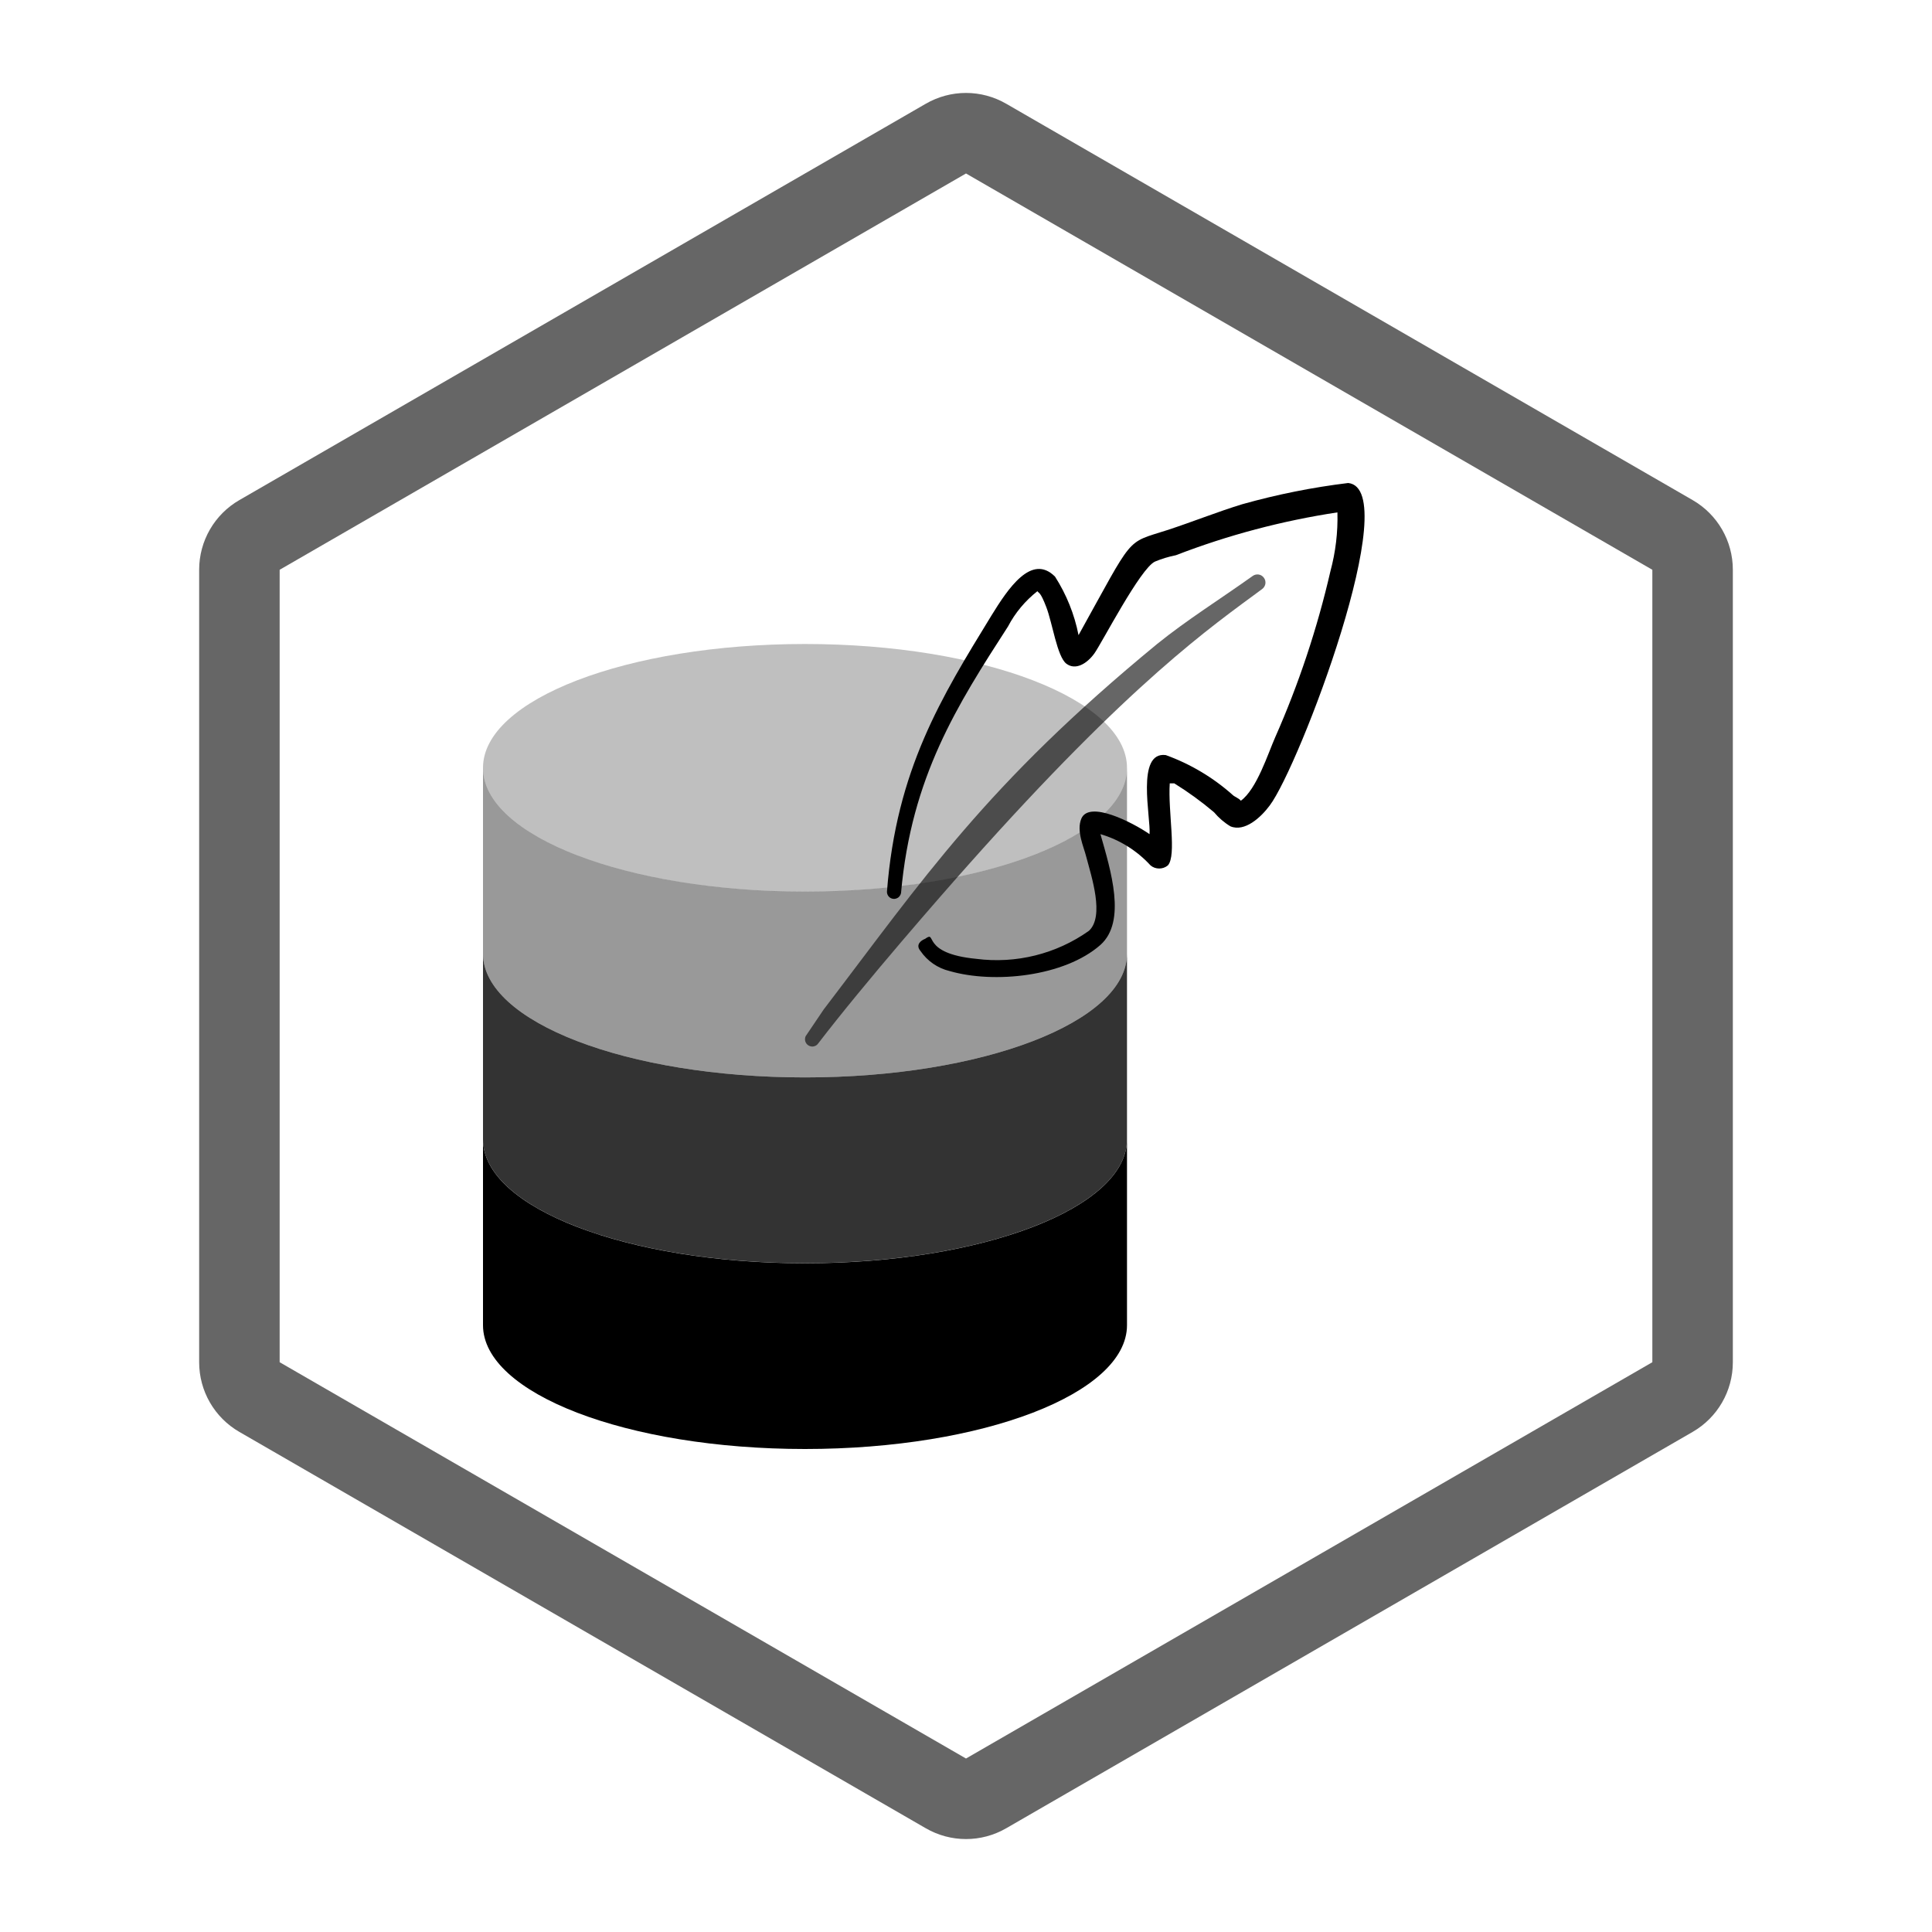
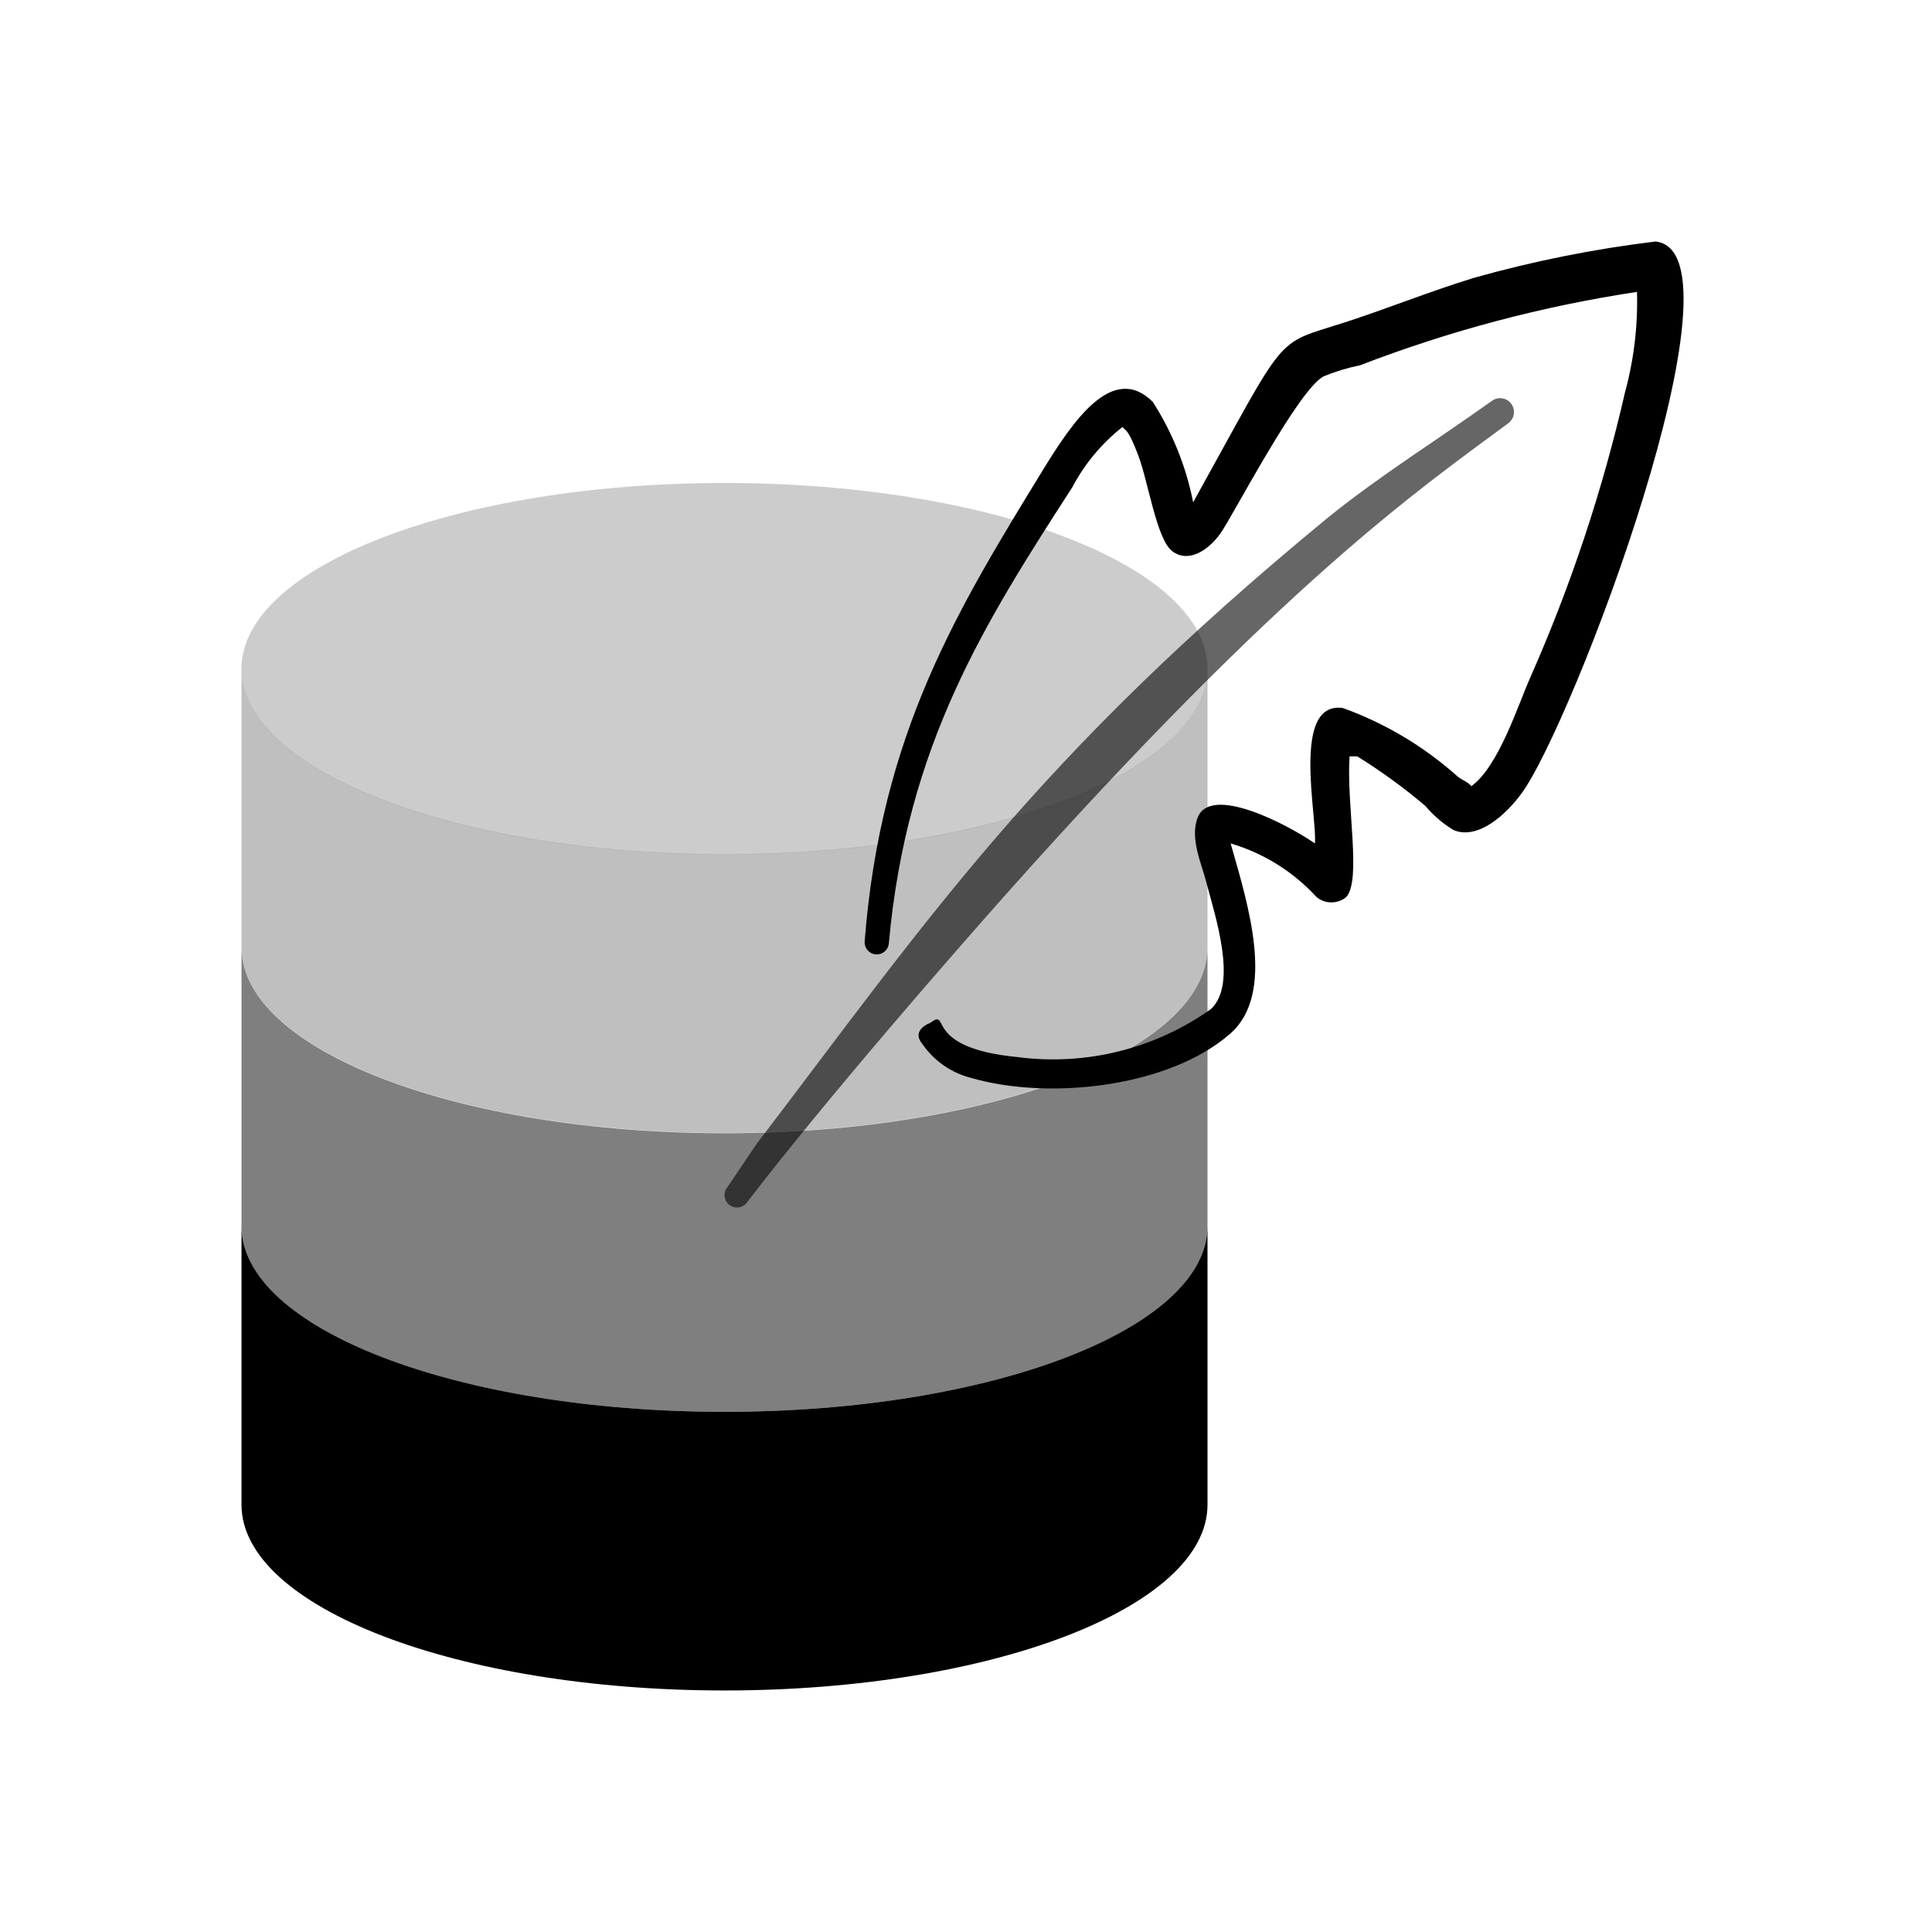
- <svg xmlns="http://www.w3.org/2000/svg" width="24" height="24" viewBox="0 0 24 24" fill="none">
-   <path d="M11.75 1.722C11.905 1.632 12.095 1.632 12.25 1.722L20.776 6.645C20.931 6.734 21.026 6.899 21.026 7.077V16.923C21.026 17.101 20.931 17.266 20.776 17.355L12.25 22.278C12.095 22.368 11.905 22.368 11.75 22.278L3.224 17.355C3.069 17.266 2.974 17.101 2.974 16.923V7.077C2.974 6.899 3.069 6.734 3.224 6.645L11.75 1.722Z" stroke="black" stroke-opacity="0.6" />
-   <path d="M6 14.154V16.462C6 17.312 7.791 18 10 18C12.209 18 14 17.312 14 16.462V14.154C14 15.004 12.209 15.693 10 15.693C7.791 15.693 6 15.004 6 14.154Z" fill="black" />
-   <path opacity="0.8" d="M6 11.846V14.153C6 15.003 7.791 15.692 10 15.692C12.209 15.692 14 15.003 14 14.153V11.846C14 12.696 12.209 13.384 10 13.384C7.791 13.384 6 12.696 6 11.846Z" fill="black" />
-   <path opacity="0.4" d="M6 9.538V11.846C6 12.696 7.791 13.384 10 13.384C12.209 13.384 14 12.696 14 11.846V9.538C14 10.388 12.209 11.076 10 11.076C7.791 11.076 6 10.388 6 9.538Z" fill="black" />
-   <path opacity="0.25" d="M10 11.077C12.209 11.077 14 10.388 14 9.538C14 8.688 12.209 8 10 8C7.791 8 6 8.688 6 9.538C6 10.388 7.791 11.077 10 11.077Z" fill="black" />
-   <path fill-rule="evenodd" clip-rule="evenodd" d="M16.748 6C16.304 6.054 15.865 6.142 15.434 6.263C15.119 6.359 14.809 6.485 14.494 6.587C13.976 6.754 14.094 6.637 13.398 7.89C13.347 7.631 13.248 7.385 13.106 7.163C12.814 6.871 12.522 7.312 12.315 7.648C11.698 8.656 11.134 9.561 11.018 11.078C11.018 11.1 11.026 11.121 11.041 11.138C11.056 11.154 11.076 11.164 11.098 11.166C11.12 11.168 11.142 11.161 11.16 11.148C11.177 11.134 11.189 11.114 11.193 11.093C11.321 9.649 11.894 8.755 12.522 7.782C12.611 7.612 12.736 7.463 12.887 7.344C12.905 7.373 12.922 7.344 12.998 7.543C13.074 7.741 13.132 8.156 13.246 8.244C13.36 8.331 13.503 8.244 13.594 8.118C13.685 7.993 14.166 7.058 14.348 6.976C14.432 6.941 14.518 6.915 14.608 6.897C15.255 6.647 15.928 6.469 16.614 6.365C16.621 6.612 16.591 6.858 16.527 7.096C16.364 7.804 16.134 8.496 15.84 9.161C15.753 9.357 15.612 9.804 15.414 9.947C15.393 9.918 15.332 9.895 15.315 9.877C15.072 9.66 14.789 9.491 14.482 9.38C14.108 9.331 14.298 10.163 14.28 10.362C14.064 10.213 13.53 9.941 13.433 10.169C13.369 10.321 13.462 10.517 13.492 10.637C13.559 10.891 13.723 11.382 13.527 11.563C13.121 11.851 12.621 11.975 12.127 11.911C11.427 11.843 11.646 11.551 11.493 11.662C11.435 11.685 11.371 11.738 11.435 11.814C11.52 11.938 11.648 12.027 11.794 12.062C12.347 12.223 13.223 12.132 13.67 11.738C13.997 11.446 13.798 10.812 13.67 10.362C13.909 10.432 14.124 10.567 14.292 10.75C14.322 10.776 14.361 10.789 14.4 10.789C14.439 10.789 14.477 10.776 14.508 10.75C14.619 10.625 14.508 10.085 14.531 9.731H14.587C14.761 9.839 14.925 9.958 15.081 10.09C15.139 10.159 15.208 10.219 15.285 10.265C15.463 10.339 15.665 10.152 15.773 10.006C16.138 9.523 17.45 6.076 16.748 6Z" fill="black" />
-   <path fill-rule="evenodd" clip-rule="evenodd" d="M12.03 10.742C14.057 8.463 15.047 7.785 15.678 7.318C15.7 7.302 15.714 7.279 15.719 7.253C15.723 7.226 15.717 7.199 15.701 7.178C15.686 7.156 15.662 7.141 15.636 7.137C15.61 7.133 15.583 7.139 15.561 7.155C15.152 7.447 14.752 7.695 14.375 7.999C12.243 9.752 11.469 10.92 10.233 12.539L10.008 12.872C9.999 12.892 9.998 12.914 10.003 12.934C10.009 12.955 10.022 12.973 10.04 12.985C10.058 12.997 10.08 13.002 10.101 13C10.123 12.997 10.143 12.987 10.157 12.971C10.748 12.2 11.697 11.116 12.03 10.742Z" fill="black" fill-opacity="0.6" />
+ <svg xmlns="http://www.w3.org/2000/svg" width="512" height="512" viewBox="0 0 512 512" fill="none">
+   <path d="M64 324.917V398.762C64 425.962 121.312 447.992 192 447.992C262.688 447.992 320 425.962 320 398.762V324.917C320 352.116 262.688 374.147 192 374.147C121.312 374.147 64 352.116 64 324.917Z" fill="black" />
+   <path opacity="0.5" d="M64 251.083V324.929C64 352.129 121.312 374.159 192 374.159C262.688 374.159 320 352.129 320 324.929V251.083C320 278.283 262.688 300.314 192 300.314C121.312 300.314 64 278.283 64 251.083Z" fill="black" />
+   <path opacity="0.25" d="M64 177.167V251.012C64 278.212 121.312 300.242 192 300.242C262.688 300.242 320 278.212 320 251.012V177.167C320 204.366 262.688 226.397 192 226.397C121.312 226.397 64 204.366 64 177.167Z" fill="black" />
+   <path opacity="0.2" d="M192 226.461C262.688 226.461 320 204.43 320 177.23C320 150.031 262.688 128 192 128C121.312 128 64 150.031 64 177.23C64 204.43 121.312 226.461 192 226.461Z" fill="black" />
+   <path fill-rule="evenodd" clip-rule="evenodd" d="M438.739 64C422.491 65.969 406.419 69.183 390.664 73.611C379.122 77.142 367.805 81.739 356.263 85.473C337.351 91.564 341.629 87.286 316.199 133.122C314.338 123.662 310.712 114.637 305.511 106.519C294.834 95.841 284.146 111.969 276.562 124.258C254.012 161.123 233.393 194.233 229.127 249.702C229.124 250.512 229.426 251.293 229.974 251.89C230.521 252.487 231.273 252.856 232.081 252.923C232.888 252.99 233.69 252.751 234.329 252.253C234.968 251.755 235.395 251.034 235.527 250.235C240.231 197.444 261.17 164.75 284.146 129.165C287.425 122.947 291.975 117.488 297.5 113.143C298.14 114.21 298.78 113.143 301.554 120.418C304.338 127.671 306.471 142.85 310.642 146.051C314.813 149.251 320.039 146.051 323.357 141.464C326.674 136.877 344.295 102.679 350.919 99.681C353.999 98.422 357.17 97.462 360.434 96.801C384.116 87.668 408.724 81.147 433.821 77.355C434.073 86.367 432.995 95.368 430.621 104.065C424.685 129.988 416.277 155.281 405.512 179.598C402.312 186.766 397.181 203.108 389.917 208.346C389.17 207.279 386.93 206.426 386.29 205.786C377.401 197.829 367.061 191.661 355.837 187.62C342.162 185.806 349.106 216.25 348.466 223.514C340.551 218.074 321.01 208.132 317.479 216.474C315.133 222.021 318.546 229.178 319.613 233.563C322.066 242.854 328.061 260.806 320.893 267.43C306.044 277.957 287.773 282.497 269.724 280.145C244.081 277.692 252.092 267.004 246.535 271.057C244.401 271.91 242.055 273.83 244.401 276.615C247.516 281.159 252.188 284.401 257.543 285.703C277.735 291.57 309.789 288.263 326.13 273.841C338.098 263.153 330.834 239.973 326.13 223.514C334.868 226.094 342.737 231.006 348.893 237.723C350.003 238.642 351.398 239.145 352.839 239.145C354.281 239.145 355.676 238.642 356.786 237.723C360.861 233.136 356.786 213.37 357.65 200.442H359.677C366.027 204.374 372.047 208.755 377.736 213.583C379.869 216.111 382.386 218.277 385.213 219.983C391.73 222.661 399.101 215.823 403.058 210.49C416.413 192.836 464.392 66.773 438.739 64Z" fill="black" />
+   <path fill-rule="evenodd" clip-rule="evenodd" d="M266.242 237.403C340.376 154.073 376.589 129.282 399.683 112.183C400.475 111.616 401.009 110.757 401.168 109.796C401.327 108.835 401.098 107.85 400.531 107.058C399.963 106.266 399.105 105.731 398.144 105.572C397.182 105.413 396.197 105.643 395.405 106.21C380.451 116.887 365.805 125.965 352.024 137.08C274.029 201.189 245.719 243.921 200.535 303.112L192.311 315.294C191.976 316.01 191.909 316.823 192.122 317.584C192.336 318.346 192.814 319.006 193.472 319.444C194.13 319.883 194.924 320.071 195.709 319.975C196.494 319.879 197.218 319.505 197.751 318.92C219.34 290.717 254.071 251.078 266.242 237.403Z" fill="black" fill-opacity="0.6" />
</svg>
